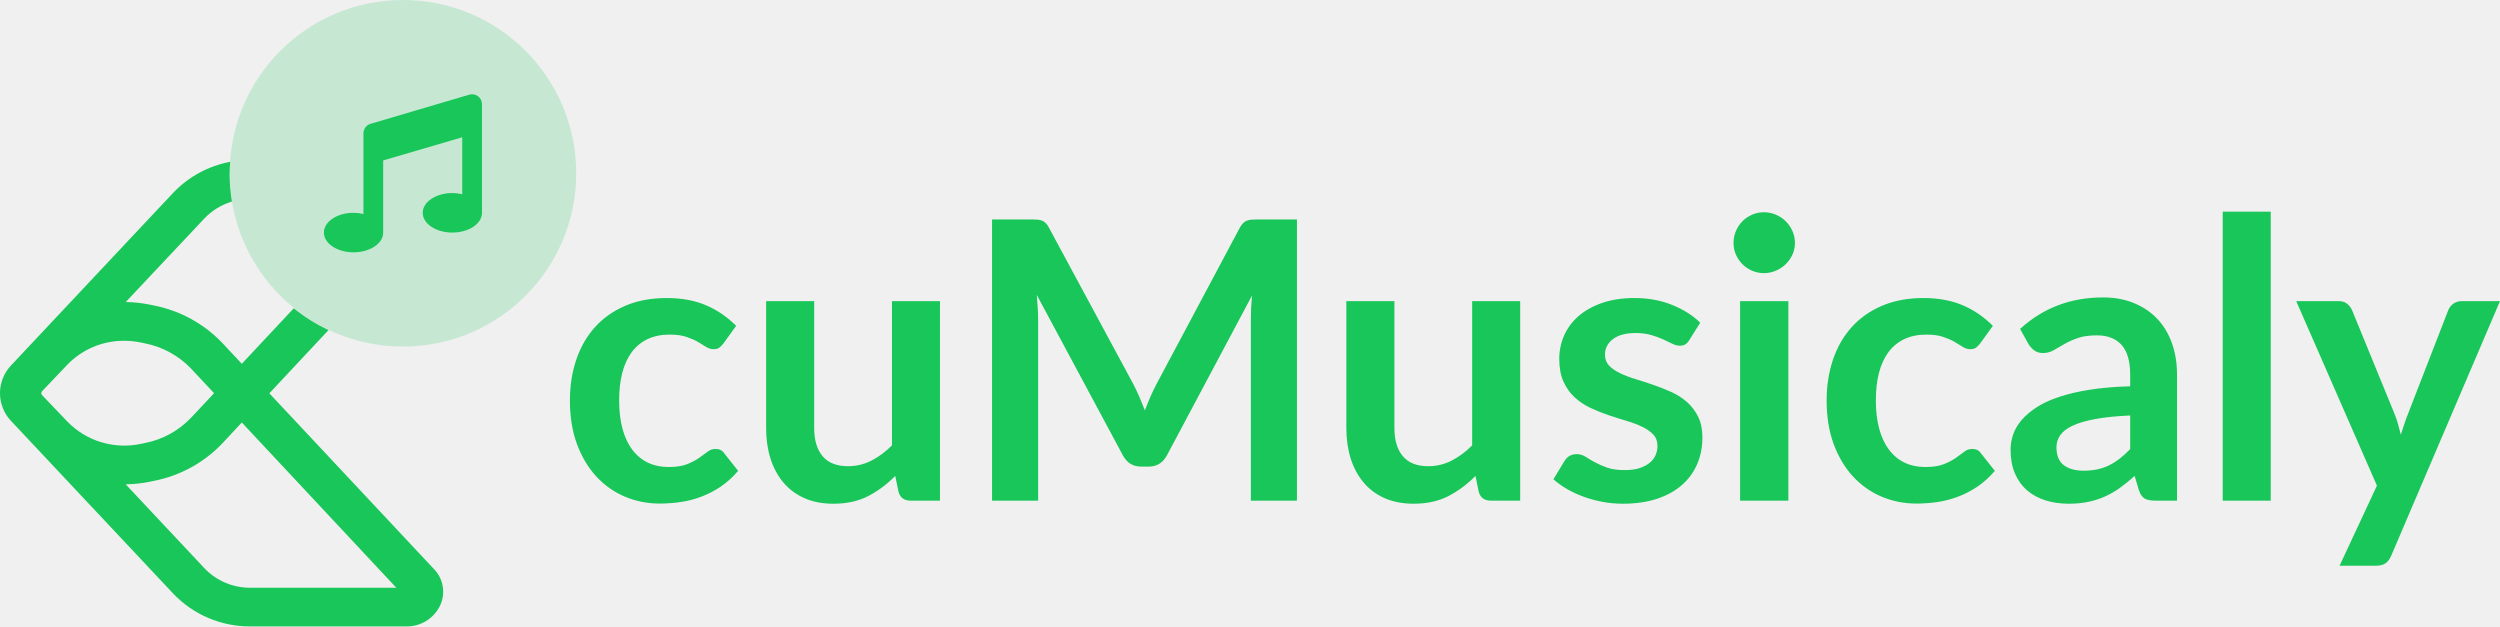
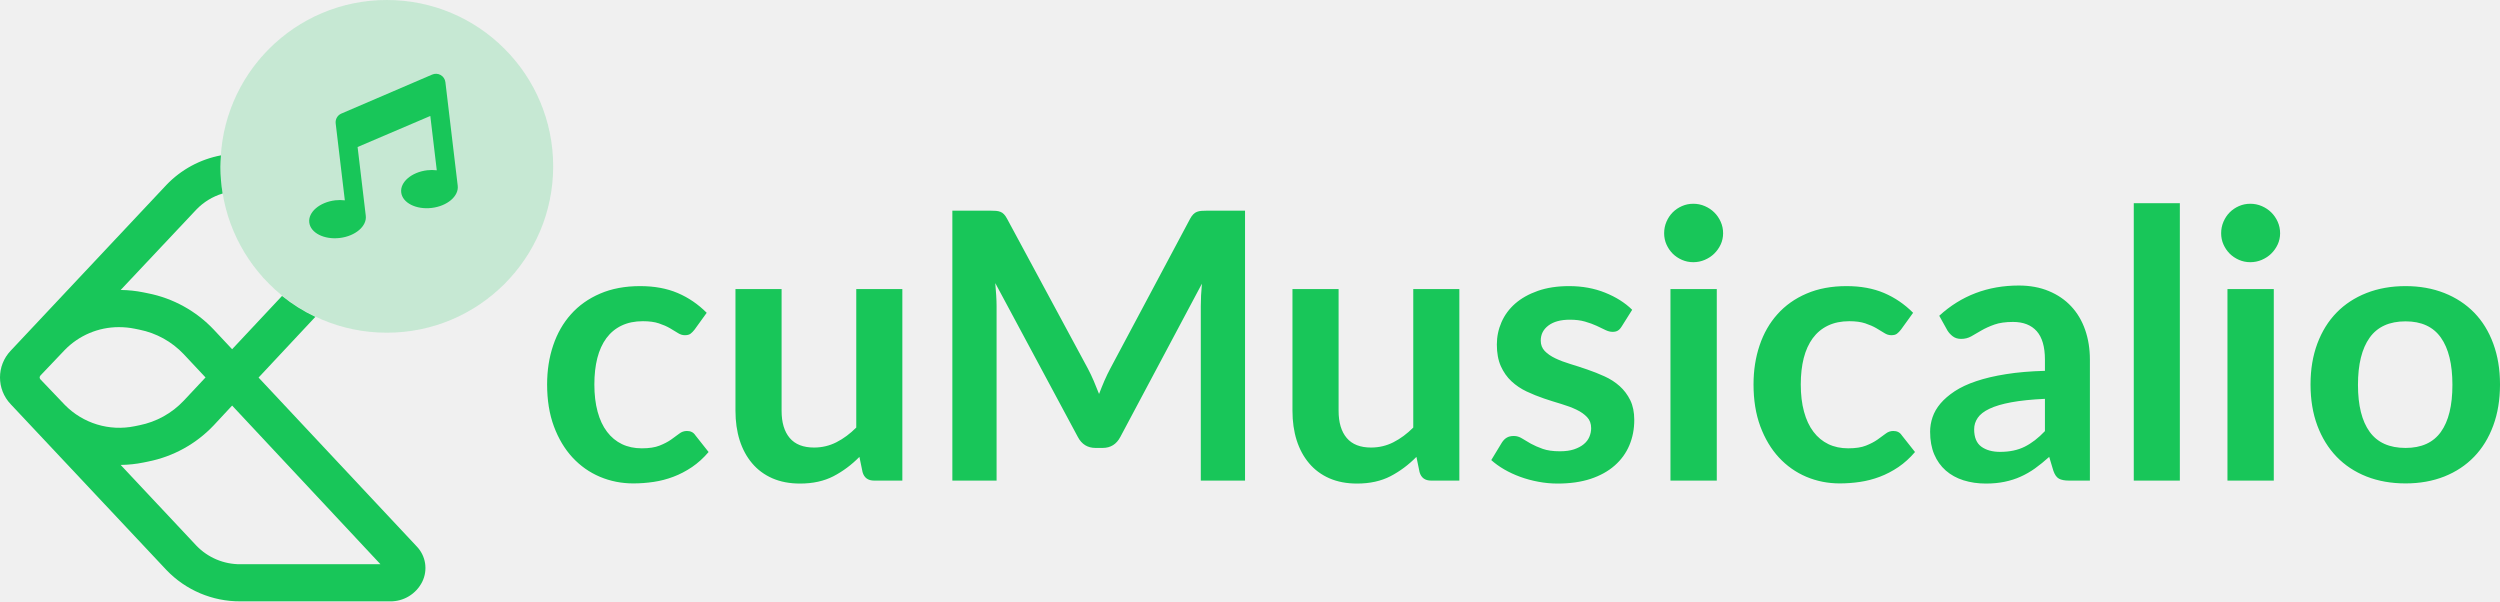
- <svg xmlns="http://www.w3.org/2000/svg" height="193.295" width="771.423" id="svg33" version="1.1" viewBox="0 0 771.423 193.295">
+ <svg xmlns="http://www.w3.org/2000/svg" viewBox="0 0 803.583 193.295" version="1.1" id="svg33" width="803.583" height="193.295">
  <defs id="defs9">
    <style id="style2">.cls-1{fill:url(#linear-gradient);}.cls-2{fill:#fff;}</style>
-     <linearGradient gradientUnits="userSpaceOnUse" y2="71.96" x2="0" y1="71.96" x1="136.75" id="linear-gradient">
-       <stop id="stop4" stop-color="#ffa448" offset="0" />
-       <stop id="stop6" stop-color="#ff4459" offset="1" />
+     <linearGradient id="linear-gradient" x1="136.75" y1="71.96" x2="0" y2="71.96" gradientUnits="userSpaceOnUse">
+       <stop offset="0" stop-color="#ffa448" id="stop4" />
+       <stop offset="1" stop-color="#ff4459" id="stop6" />
    </linearGradient>
  </defs>
-   <path id="path919" d="M 177.809,53.471 A 53.471,53.471 0 0 1 124.338,106.942 53.471,53.471 0 0 1 70.867,53.471 53.471,53.471 0 0 1 124.338,0 53.471,53.471 0 0 1 177.809,53.471 Z" style="opacity:0.99;fill:#18c659;fill-opacity:0.193;fill-rule:nonzero;stroke:none;stroke-width:0.435;stroke-linecap:round;stroke-linejoin:round;stroke-miterlimit:4;stroke-dasharray:none;stroke-dashoffset:0;stroke-opacity:1" />
-   <text id="text911" y="154.48" x="171.844" style="font-style:normal;font-variant:normal;font-weight:normal;font-stretch:normal;font-size:6.667px;line-height:1.25;font-family:Caveat;-inkscape-font-specification:Caveat;letter-spacing:0px;word-spacing:0px;fill:#000000;fill-opacity:1;stroke:none" xml:space="preserve">
-     <tspan style="font-style:normal;font-variant:normal;font-weight:bold;font-stretch:normal;font-size:120px;font-family:Lato;-inkscape-font-specification:'Lato Bold';fill:#18c659;fill-opacity:1" y="154.48" x="171.844" id="tspan909">cuMusicaly</tspan>
+   <path style="opacity:0.99;fill:#18c659;fill-opacity:0.193;fill-rule:nonzero;stroke:none;stroke-width:0.435;stroke-linecap:round;stroke-linejoin:round;stroke-miterlimit:4;stroke-dasharray:none;stroke-dashoffset:0;stroke-opacity:1" d="M 177.809,53.471 A 53.471,53.471 0 0 1 124.338,106.942 53.471,53.471 0 0 1 70.867,53.471 53.471,53.471 0 0 1 124.338,0 53.471,53.471 0 0 1 177.809,53.471 Z" id="path919" />
+   <text xml:space="preserve" style="font-style:normal;font-variant:normal;font-weight:normal;font-stretch:normal;font-size:6.667px;line-height:1.25;font-family:Caveat;-inkscape-font-specification:Caveat;letter-spacing:0px;word-spacing:0px;fill:#000000;fill-opacity:1;stroke:none" x="171.844" y="154.48" id="text911">
+     <tspan id="tspan909" x="171.844" y="154.48" style="font-style:normal;font-variant:normal;font-weight:bold;font-stretch:normal;font-size:120px;font-family:Lato;-inkscape-font-specification:'Lato Bold';fill:#18c659;fill-opacity:1">cuMusicalio</tspan>
  </text>
-   <path id="path2" class="" d="m 144.762,29.225 -30.483,9.002 a 3.049,3.049 0 0 0 -2.135,2.907 v 24.904 a 13.242,13.242 0 0 0 -3.049,-0.373 c -5.049,0 -9.146,2.73 -9.146,6.097 0,3.367 4.097,6.097 9.146,6.097 5.049,0 9.146,-2.73 9.146,-6.097 v -22.262 l 24.389,-7.145 v 17.588 a 13.185,13.185 0 0 0 -3.049,-0.374 c -5.049,0 -9.146,2.73 -9.146,6.097 0,3.367 4.097,6.097 9.146,6.097 5.049,0 9.146,-2.729 9.146,-6.097 V 32.13 a 3.049,3.049 0 0 0 -3.965,-2.905 z" style="fill:#18c659;fill-opacity:1;stroke-width:0.095" />
-   <g transform="translate(0.00113726,49.36317)" style="fill:#18c659;fill-opacity:1" data-name="Layer 2" id="Layer_2">
-     <g style="fill:#18c659;fill-opacity:1" data-name="Layer 1" id="Layer_1-2">
-       <path id="path11" transform="translate(-4.8673877e-4,-0.00236318)" d="M 71.029,0.574 A 32.61,32.61 0 0 0 53.5,10.072 L 3.43,63.373 a 12.47,12.47 0 0 0 0,17.18 L 53.5,133.863 a 32.61,32.61 0 0 0 23.77,10.068 h 48.051 a 11.36,11.36 0 0 0 10.391,-6.27 10,10 0 0 0 -1.811,-11.43 L 83.111,72.002 101.359,52.492 a 53.471,53.471 0 0 1 -10.707,-6.725 l -16.041,17.125 -5.871,-6.27 A 39.66,39.66 0 0 0 47.59,44.922 l -1.459,-0.299 a 39,39 0 0 0 -7.34,-0.781 L 63.111,18.002 A 19.46,19.46 0 0 1 71.561,12.84 53.471,53.471 0 0 1 70.844,4.271 53.471,53.471 0 0 1 71.029,0.574 Z M 38.184,55.791 a 24.25,24.25 0 0 1 0.146,0.002 25.15,25.15 0 0 1 5,0.51 l 1.461,0.299 a 26.83,26.83 0 0 1 14.27,7.891 l 7,7.471 -7,7.469 a 26.77,26.77 0 0 1 -14.27,7.9 l -1.461,0.301 a 24.53,24.53 0 0 1 -22.5,-6.85 L 13,72.582 A 0.91,0.91 0 0 1 12.74,71.963 1,1 0 0 1 13,71.342 l 7.791,-8.189 A 24.25,24.25 0 0 1 38.184,55.791 Z M 74.611,81.002 122.291,132.002 H 77.27 a 19.43,19.43 0 0 1 -14.17,-6 L 38.781,100.082 a 39,39 0 0 0 7.35,-0.779 l 1.459,-0.301 A 39.64,39.64 0 0 0 68.74,87.312 Z" style="fill:#18c659;fill-opacity:1" />
+   <path style="fill:#18c659;fill-opacity:1;stroke-width:0.095" d="m 138.882,23.985 -29.206,12.541 a 3.049,3.049 0 0 0 -1.777,3.139 l 2.943,24.73 a 13.242,13.242 0 0 0 -3.071,-0.011 c -5.014,0.597 -8.759,3.792 -8.361,7.135 0.398,3.343 4.788,5.57 9.802,4.974 5.014,-0.597 8.759,-3.792 8.361,-7.135 l -2.63,-22.106 23.374,-9.977 2.078,17.464 a 13.185,13.185 0 0 0 -3.071,-0.012 c -5.014,0.597 -8.759,3.792 -8.361,7.135 0.398,3.343 4.788,5.57 9.802,4.974 5.014,-0.597 8.759,-3.791 8.361,-7.135 l -3.962,-33.3 a 3.049,3.049 0 0 0 -4.281,-2.416 z" class="" id="path2" />
+   <g id="Layer_2" data-name="Layer 2" style="fill:#18c659;fill-opacity:1" transform="translate(0.00113726,49.36317)">
+     <g id="Layer_1-2" data-name="Layer 1" style="fill:#18c659;fill-opacity:1">
+       <path style="fill:#18c659;fill-opacity:1" d="M 71.029,0.574 A 32.61,32.61 0 0 0 53.5,10.072 L 3.43,63.373 a 12.47,12.47 0 0 0 0,17.18 L 53.5,133.863 a 32.61,32.61 0 0 0 23.77,10.068 h 48.051 a 11.36,11.36 0 0 0 10.391,-6.27 10,10 0 0 0 -1.811,-11.43 L 83.111,72.002 101.359,52.492 a 53.471,53.471 0 0 1 -10.707,-6.725 l -16.041,17.125 -5.871,-6.27 A 39.66,39.66 0 0 0 47.59,44.922 l -1.459,-0.299 a 39,39 0 0 0 -7.34,-0.781 L 63.111,18.002 A 19.46,19.46 0 0 1 71.561,12.84 53.471,53.471 0 0 1 70.844,4.271 53.471,53.471 0 0 1 71.029,0.574 Z M 38.184,55.791 a 24.25,24.25 0 0 1 0.146,0.002 25.15,25.15 0 0 1 5,0.51 l 1.461,0.299 a 26.83,26.83 0 0 1 14.27,7.891 l 7,7.471 -7,7.469 a 26.77,26.77 0 0 1 -14.27,7.9 l -1.461,0.301 a 24.53,24.53 0 0 1 -22.5,-6.85 L 13,72.582 A 0.91,0.91 0 0 1 12.74,71.963 1,1 0 0 1 13,71.342 l 7.791,-8.189 A 24.25,24.25 0 0 1 38.184,55.791 Z M 74.611,81.002 122.291,132.002 H 77.27 a 19.43,19.43 0 0 1 -14.17,-6 L 38.781,100.082 a 39,39 0 0 0 7.35,-0.779 l 1.459,-0.301 A 39.64,39.64 0 0 0 68.74,87.312 Z" transform="translate(-4.8673877e-4,-0.00236318)" id="path11" />
    </g>
  </g>
</svg>
